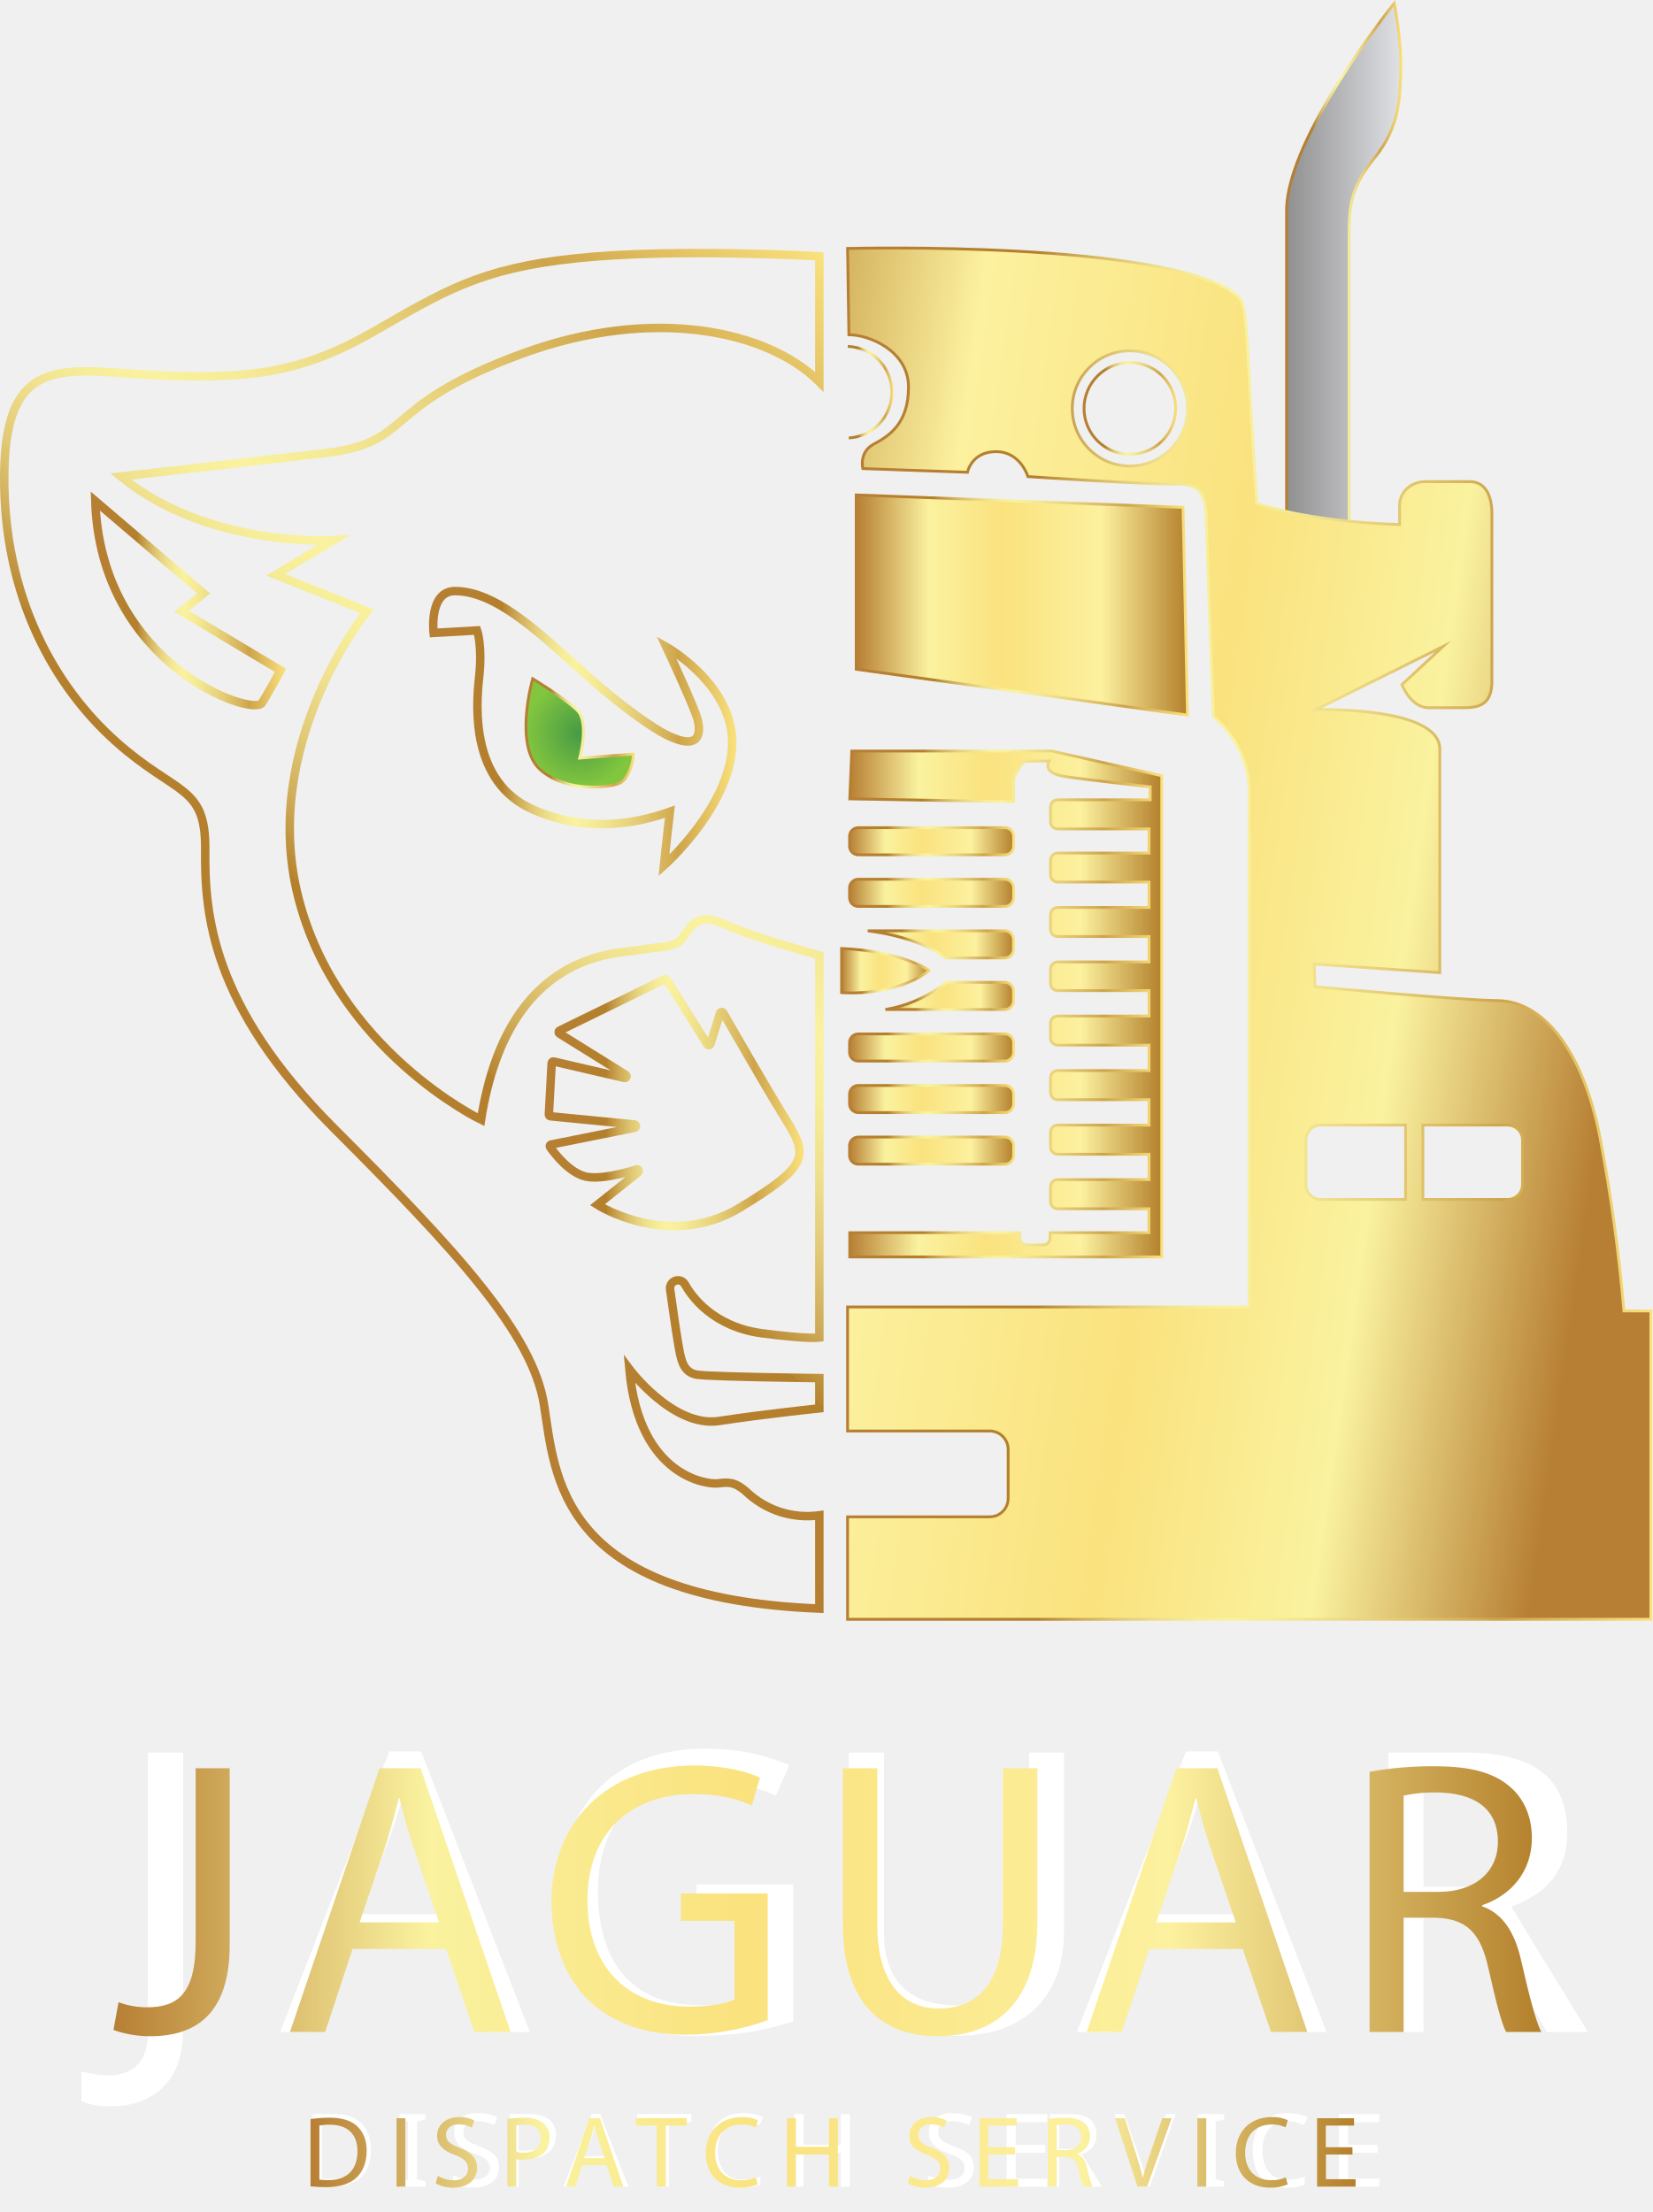
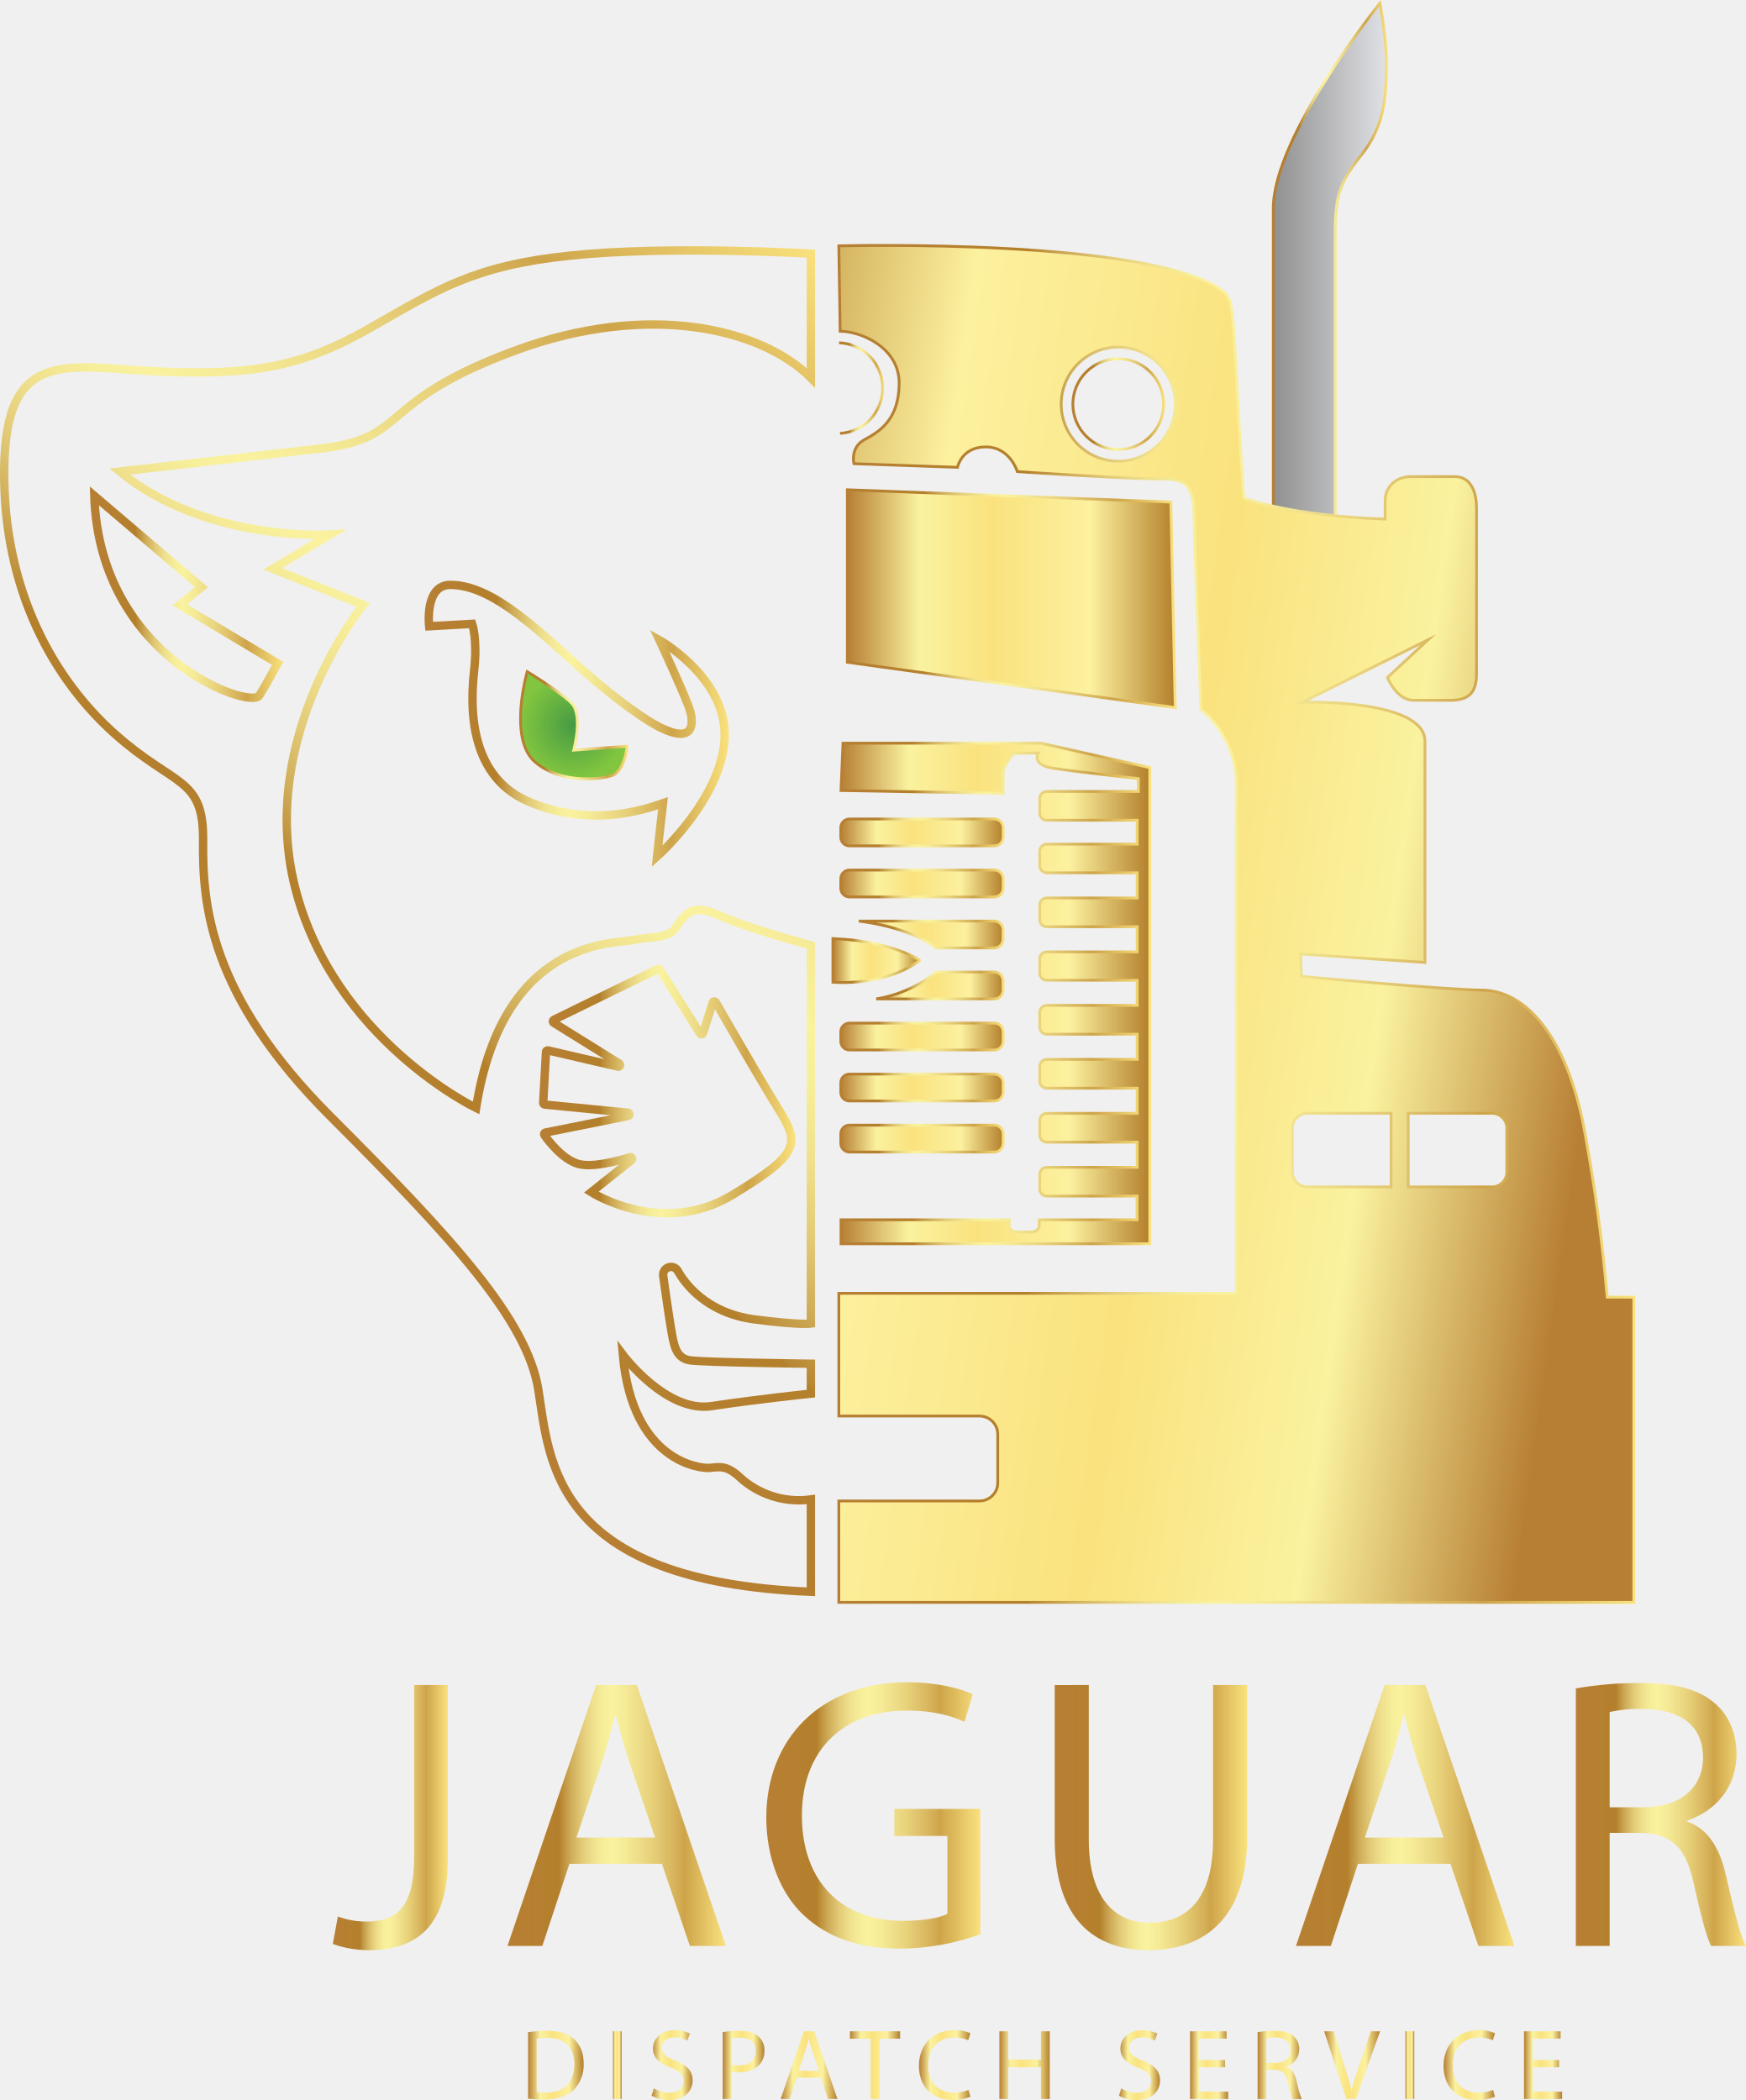
- <svg xmlns="http://www.w3.org/2000/svg" xmlns:xlink="http://www.w3.org/1999/xlink" viewBox="0 0 585.25 783.61">
+ <svg xmlns="http://www.w3.org/2000/svg" xmlns:xlink="http://www.w3.org/1999/xlink" viewBox="0 0 624.89 751.8">
  <defs>
-     <style>.cls-1,.cls-10,.cls-11,.cls-12,.cls-13,.cls-14,.cls-15,.cls-16,.cls-17,.cls-18,.cls-19,.cls-2,.cls-3,.cls-4,.cls-5,.cls-6,.cls-7,.cls-8,.cls-9{stroke-miterlimit:10;}.cls-1{fill:url(#linear-gradient);stroke:url(#linear-gradient-2);}.cls-2,.cls-3,.cls-4,.cls-5,.cls-6,.cls-8{fill:none;}.cls-2{stroke:url(#linear-gradient-3);}.cls-3{stroke:url(#linear-gradient-4);}.cls-4,.cls-5,.cls-6,.cls-8{stroke-width:3px;}.cls-4{stroke:url(#linear-gradient-5);}.cls-5{stroke:url(#linear-gradient-6);}.cls-6{stroke:url(#linear-gradient-7);}.cls-7{fill:url(#radial-gradient);stroke:url(#linear-gradient-8);}.cls-8{stroke:url(#linear-gradient-9);}.cls-9{fill:url(#linear-gradient-10);stroke:url(#linear-gradient-11);}.cls-10{fill:url(#linear-gradient-12);stroke:url(#linear-gradient-13);}.cls-11{fill:url(#linear-gradient-14);stroke:url(#linear-gradient-15);}.cls-12{fill:url(#linear-gradient-16);stroke:url(#linear-gradient-17);}.cls-13{fill:url(#linear-gradient-18);stroke:url(#linear-gradient-19);}.cls-14{fill:url(#linear-gradient-20);stroke:url(#linear-gradient-21);}.cls-15{fill:url(#linear-gradient-22);stroke:url(#linear-gradient-23);}.cls-16{fill:url(#linear-gradient-24);stroke:url(#linear-gradient-25);}.cls-17{fill:url(#linear-gradient-26);stroke:url(#linear-gradient-27);}.cls-18{fill:url(#linear-gradient-28);stroke:url(#linear-gradient-29);}.cls-19{fill:url(#linear-gradient-30);stroke:url(#linear-gradient-31);}.cls-20{font-size:138.61px;font-family:RussoOne-Regular, RussoOne Regular;letter-spacing:0.06em;}.cls-20,.cls-25{fill:#fff;}.cls-21{letter-spacing:0.04em;}.cls-22{letter-spacing:0.03em;}.cls-23{letter-spacing:0.06em;}.cls-24{fill:url(#linear-gradient-32);}.cls-25{font-size:35.97px;font-family:Gotham-Book, Gotham Book;letter-spacing:0.18em;}.cls-26{letter-spacing:0.1em;}.cls-27{letter-spacing:0.1em;}.cls-28{letter-spacing:0.15em;}.cls-29{letter-spacing:0.18em;}.cls-30{letter-spacing:0.2em;}.cls-31{fill:url(#linear-gradient-38);}</style>
+     <style>.cls-1,.cls-10,.cls-11,.cls-12,.cls-13,.cls-14,.cls-15,.cls-16,.cls-17,.cls-18,.cls-19,.cls-2,.cls-3,.cls-4,.cls-5,.cls-6,.cls-7,.cls-8,.cls-9{stroke-miterlimit:10;}.cls-1{fill:url(#linear-gradient);stroke:url(#linear-gradient-2);}.cls-2,.cls-3,.cls-4,.cls-5,.cls-6,.cls-8{fill:none;}.cls-2{stroke:url(#linear-gradient-3);}.cls-3{stroke:url(#linear-gradient-4);}.cls-4,.cls-5,.cls-6,.cls-8{stroke-width:3px;}.cls-4{stroke:url(#linear-gradient-5);}.cls-5{stroke:url(#linear-gradient-6);}.cls-6{stroke:url(#linear-gradient-7);}.cls-7{fill:url(#radial-gradient);stroke:url(#linear-gradient-8);}.cls-8{stroke:url(#linear-gradient-9);}.cls-9{fill:url(#linear-gradient-10);stroke:url(#linear-gradient-11);}.cls-10{fill:url(#linear-gradient-12);stroke:url(#linear-gradient-13);}.cls-11{fill:url(#linear-gradient-14);stroke:url(#linear-gradient-15);}.cls-12{fill:url(#linear-gradient-16);stroke:url(#linear-gradient-17);}.cls-13{fill:url(#linear-gradient-18);stroke:url(#linear-gradient-19);}.cls-14{fill:url(#linear-gradient-20);stroke:url(#linear-gradient-21);}.cls-15{fill:url(#linear-gradient-22);stroke:url(#linear-gradient-23);}.cls-16{fill:url(#linear-gradient-24);stroke:url(#linear-gradient-25);}.cls-17{fill:url(#linear-gradient-26);stroke:url(#linear-gradient-27);}.cls-18{fill:url(#linear-gradient-28);stroke:url(#linear-gradient-29);}.cls-19{fill:url(#linear-gradient-30);stroke:url(#linear-gradient-31);}.cls-20{fill:url(#linear-gradient-32);}.cls-21{fill:url(#linear-gradient-33);}.cls-22{fill:url(#linear-gradient-34);}.cls-23{fill:url(#linear-gradient-35);}.cls-24{fill:url(#linear-gradient-36);}.cls-25{fill:url(#linear-gradient-37);}.cls-26{fill:url(#linear-gradient-38);}.cls-27{fill:url(#linear-gradient-39);}.cls-28{fill:url(#linear-gradient-40);}.cls-29{fill:url(#linear-gradient-41);}.cls-30{fill:url(#linear-gradient-42);}.cls-31{fill:url(#linear-gradient-43);}.cls-32{fill:url(#linear-gradient-44);}.cls-33{fill:url(#linear-gradient-45);}.cls-34{fill:url(#linear-gradient-46);}.cls-35{fill:url(#linear-gradient-47);}.cls-36{fill:url(#linear-gradient-48);}.cls-37{fill:url(#linear-gradient-49);}.cls-38{fill:url(#linear-gradient-50);}.cls-39{fill:url(#linear-gradient-51);}.cls-40{fill:url(#linear-gradient-52);}</style>
    <linearGradient id="linear-gradient" x1="455.72" y1="93.62" x2="496.23" y2="93.62" gradientUnits="userSpaceOnUse">
      <stop offset="0" stop-color="#909090" />
      <stop offset="1" stop-color="#e0e1e5" />
    </linearGradient>
    <linearGradient id="linear-gradient-2" x1="455.22" y1="93.31" x2="496.73" y2="93.31" gradientUnits="userSpaceOnUse">
      <stop offset="0" stop-color="#b77f34" />
      <stop offset="0.24" stop-color="#b4802c" />
      <stop offset="0.24" stop-color="#b78531" />
      <stop offset="0.29" stop-color="#cfac58" />
      <stop offset="0.34" stop-color="#e2ca77" />
      <stop offset="0.39" stop-color="#efe08d" />
      <stop offset="0.44" stop-color="#f7ee9a" />
      <stop offset="0.48" stop-color="#faf29f" />
      <stop offset="0.54" stop-color="#f5ea96" />
      <stop offset="0.65" stop-color="#e9d37d" />
      <stop offset="0.78" stop-color="#d4af56" />
      <stop offset="0.81" stop-color="#cea44a" />
      <stop offset="1" stop-color="#fae27e" />
    </linearGradient>
    <linearGradient id="linear-gradient-3" x1="383.48" y1="144.68" x2="416.95" y2="144.68" xlink:href="#linear-gradient-2" />
    <linearGradient id="linear-gradient-4" x1="300.27" y1="138.93" x2="316.5" y2="138.93" xlink:href="#linear-gradient-2" />
    <linearGradient id="linear-gradient-5" x1="84.22" y1="420.12" x2="353.34" y2="151.01" xlink:href="#linear-gradient-2" />
    <linearGradient id="linear-gradient-6" x1="32.14" y1="212.73" x2="101.4" y2="212.73" xlink:href="#linear-gradient-2" />
    <linearGradient id="linear-gradient-7" x1="152" y1="259.09" x2="260.88" y2="259.09" xlink:href="#linear-gradient-2" />
    <radialGradient id="radial-gradient" cx="205.32" cy="259.64" r="19.11" gradientUnits="userSpaceOnUse">
      <stop offset="0" stop-color="#469a44" />
      <stop offset="1" stop-color="#82c63f" />
    </radialGradient>
    <linearGradient id="linear-gradient-8" x1="185.8" y1="259.5" x2="224.84" y2="259.5" xlink:href="#linear-gradient-2" />
    <linearGradient id="linear-gradient-9" x1="192.92" y1="390.6" x2="284.68" y2="390.6" xlink:href="#linear-gradient-2" />
    <linearGradient id="linear-gradient-10" x1="571.44" y1="364.79" x2="225.56" y2="315.38" gradientUnits="userSpaceOnUse">
      <stop offset="0" stop-color="#b77f34" />
      <stop offset="0.22" stop-color="#faf29f" />
      <stop offset="0.44" stop-color="#fae27e" />
      <stop offset="0.74" stop-color="#fcf19f" />
      <stop offset="1" stop-color="#b4802c" />
    </linearGradient>
    <linearGradient id="linear-gradient-11" x1="299.71" y1="330.73" x2="585.25" y2="330.73" xlink:href="#linear-gradient-2" />
    <linearGradient id="linear-gradient-12" x1="303.28" y1="214.33" x2="420.63" y2="214.33" xlink:href="#linear-gradient-10" />
    <linearGradient id="linear-gradient-13" x1="302.78" y1="214.36" x2="421.14" y2="214.36" xlink:href="#linear-gradient-2" />
    <linearGradient id="linear-gradient-14" x1="300.92" y1="298.02" x2="359.04" y2="298.02" xlink:href="#linear-gradient-10" />
    <linearGradient id="linear-gradient-15" x1="300.42" y1="298.02" x2="359.54" y2="298.02" xlink:href="#linear-gradient-2" />
    <linearGradient id="linear-gradient-16" x1="300.92" y1="316.28" x2="359.04" y2="316.28" xlink:href="#linear-gradient-10" />
    <linearGradient id="linear-gradient-17" x1="300.42" y1="316.28" x2="359.54" y2="316.28" xlink:href="#linear-gradient-2" />
    <linearGradient id="linear-gradient-18" x1="307.33" y1="334.55" x2="359.04" y2="334.55" xlink:href="#linear-gradient-10" />
    <linearGradient id="linear-gradient-19" x1="307.26" y1="334.55" x2="359.54" y2="334.55" xlink:href="#linear-gradient-2" />
    <linearGradient id="linear-gradient-20" x1="313.61" y1="352.81" x2="359.04" y2="352.81" xlink:href="#linear-gradient-10" />
    <linearGradient id="linear-gradient-21" x1="313.52" y1="352.81" x2="359.54" y2="352.81" xlink:href="#linear-gradient-2" />
    <linearGradient id="linear-gradient-22" x1="300.92" y1="371.08" x2="359.04" y2="371.08" xlink:href="#linear-gradient-10" />
    <linearGradient id="linear-gradient-23" x1="300.42" y1="371.08" x2="359.54" y2="371.08" xlink:href="#linear-gradient-2" />
    <linearGradient id="linear-gradient-24" x1="300.92" y1="389.34" x2="359.04" y2="389.34" xlink:href="#linear-gradient-10" />
    <linearGradient id="linear-gradient-25" x1="300.42" y1="389.34" x2="359.54" y2="389.34" xlink:href="#linear-gradient-2" />
    <linearGradient id="linear-gradient-26" x1="300.92" y1="407.61" x2="359.04" y2="407.61" xlink:href="#linear-gradient-10" />
    <linearGradient id="linear-gradient-27" x1="300.42" y1="407.61" x2="359.54" y2="407.61" xlink:href="#linear-gradient-2" />
    <linearGradient id="linear-gradient-28" x1="298.1" y1="343.85" x2="329.16" y2="343.85" xlink:href="#linear-gradient-10" />
    <linearGradient id="linear-gradient-29" x1="297.6" y1="343.84" x2="330" y2="343.84" xlink:href="#linear-gradient-2" />
    <linearGradient id="linear-gradient-30" x1="300.98" y1="355.65" x2="411.51" y2="355.65" xlink:href="#linear-gradient-10" />
    <linearGradient id="linear-gradient-31" x1="300.46" y1="355.65" x2="412.01" y2="355.65" xlink:href="#linear-gradient-2" />
-     <linearGradient id="linear-gradient-32" x1="40.19" y1="673.39" x2="545.97" y2="673.39" xlink:href="#linear-gradient-10" />
-     <linearGradient id="linear-gradient-38" x1="110.03" y1="762.48" x2="480.16" y2="762.48" xlink:href="#linear-gradient-10" />
+     <linearGradient id="linear-gradient-32" x1="119.11" y1="650.7" x2="160.28" y2="650.7" xlink:href="#linear-gradient-2" />
+     <linearGradient id="linear-gradient-33" x1="181.63" y1="649.93" x2="259.8" y2="649.93" xlink:href="#linear-gradient-2" />
+     <linearGradient id="linear-gradient-34" x1="274.22" y1="649.93" x2="350.87" y2="649.93" xlink:href="#linear-gradient-2" />
+     <linearGradient id="linear-gradient-35" x1="377.48" y1="650.7" x2="446.37" y2="650.7" xlink:href="#linear-gradient-2" />
+     <linearGradient id="linear-gradient-36" x1="463.83" y1="649.93" x2="542.01" y2="649.93" xlink:href="#linear-gradient-2" />
+     <linearGradient id="linear-gradient-37" x1="564.04" y1="649.59" x2="624.89" y2="649.59" xlink:href="#linear-gradient-2" />
+     <linearGradient id="linear-gradient-38" x1="188.96" y1="739.33" x2="208.85" y2="739.33" xlink:href="#linear-gradient-10" />
+     <linearGradient id="linear-gradient-39" x1="219.39" y1="739.32" x2="222.52" y2="739.32" xlink:href="#linear-gradient-10" />
+     <linearGradient id="linear-gradient-40" x1="233.24" y1="739.3" x2="247.91" y2="739.3" xlink:href="#linear-gradient-10" />
+     <linearGradient id="linear-gradient-41" x1="258.67" y1="739.23" x2="273.59" y2="739.23" xlink:href="#linear-gradient-10" />
+     <linearGradient id="linear-gradient-42" x1="279.42" y1="739.32" x2="299.71" y2="739.32" xlink:href="#linear-gradient-10" />
+     <linearGradient id="linear-gradient-43" x1="304.2" y1="739.32" x2="322.15" y2="739.32" xlink:href="#linear-gradient-10" />
+     <linearGradient id="linear-gradient-44" x1="328.92" y1="739.3" x2="347.33" y2="739.3" xlink:href="#linear-gradient-10" />
+     <linearGradient id="linear-gradient-45" x1="357.69" y1="739.32" x2="375.71" y2="739.32" xlink:href="#linear-gradient-10" />
+     <linearGradient id="linear-gradient-46" x1="400.49" y1="739.3" x2="415.17" y2="739.3" xlink:href="#linear-gradient-10" />
+     <linearGradient id="linear-gradient-47" x1="425.93" y1="739.32" x2="439.56" y2="739.32" xlink:href="#linear-gradient-10" />
+     <linearGradient id="linear-gradient-48" x1="450.1" y1="739.23" x2="465.88" y2="739.23" xlink:href="#linear-gradient-10" />
+     <linearGradient id="linear-gradient-49" x1="473.91" y1="739.32" x2="493.94" y2="739.32" xlink:href="#linear-gradient-10" />
+     <linearGradient id="linear-gradient-50" x1="503.04" y1="739.32" x2="506.17" y2="739.32" xlink:href="#linear-gradient-10" />
+     <linearGradient id="linear-gradient-51" x1="516.68" y1="739.3" x2="535.09" y2="739.3" xlink:href="#linear-gradient-10" />
+     <linearGradient id="linear-gradient-52" x1="545.45" y1="739.32" x2="559.08" y2="739.32" xlink:href="#linear-gradient-10" />
  </defs>
  <g id="Layer_2" data-name="Layer 2">
    <g id="Layer_1-2" data-name="Layer 1">
      <path class="cls-1" d="M455.72,181.25V74.56c0-25.88,38.14-73.41,38.14-73.41s2.59,13.18,2.36,23.3-.47,20.47-9.18,31.29-9.18,16.71-9.18,29.65v100.7l-18.11-1.17Z" />
      <circle class="cls-2" cx="400.22" cy="144.68" r="16.24" />
      <path class="cls-3" d="M300.29,122.71a16.24,16.24,0,0,1,.36,32.44" />
      <path class="cls-4" d="M42.81,168.8s50.35-5.7,72-8.24c32.11-3.76,19.06-16.45,69.88-35.17,46.94-17.3,87.53-8.11,105.53,9.88V90.8s-50.83-3-86.12.7c-34.47,3.59-47.29,12-72,26.12S89.22,134.39,56.92,133,2,123.62,1.51,167.74s18.24,76,39.65,95.06,31.76,15.29,31.53,38.12,2.12,55.29,45.64,98.82,70.36,72.71,74.36,97.88,4.94,68.47,97.53,72.24V536.8a31.28,31.28,0,0,1-25.77-8.24c-4.47-4-6.82-3.41-10.35-3.06s-27.77-2.23-31.18-40.47c0,0,15.53,20.83,31.77,18.36s35.53-4.47,35.53-4.47V488.21s-37.65-.47-43.06-1.18-6-5.53-7.06-11.76c-.76-4.48-2.07-13.69-2.74-18.52a2.81,2.81,0,0,1,2.72-3.2h0A2.77,2.77,0,0,1,242.6,455c2.23,4,9.81,15,27.38,17.33,16.24,2.12,20.24,1.53,20.24,1.53V338.45s-20.59-5.65-29.65-9.42-13.09-6.09-18.62,3c-2.46,4-9.17,3.22-15.85,4.57s-46.18-.58-55.71,60.06c0,0-51-24.53-64.76-78.88S130,216.56,130,216.56L97.63,203.62l20.47-12.23S73.86,194.21,42.81,168.8Z" />
      <path class="cls-5" d="M33.75,177.5,72.1,210.21l-7.77,6.35L99.39,237.5s-4.71,8.62-6.58,11.53C89.63,254,35.63,235.62,33.75,177.5Z" />
      <path class="cls-6" d="M169,223.33s1.94,5.47.71,16.59S167,277,188.57,286.68s41.12,3.53,48.71.88c-1.24,10.59-2.12,19.06-2.12,19.06s22.94-20.29,24.17-42S236,229.15,236,229.15s10.06,21.53,11.12,25.77,1.23,11.47-10.94,5.47c-5-2.46-15.68-9.95-26.8-19.77-16-14.15-32.67-31.23-48.2-31.23-9.36,0-7.59,14.82-7.59,14.82Z" />
      <path class="cls-7" d="M188.69,240.45s-6.94,24,2.82,32.35,24.71,6,27.88,4.7,5.06-7.76,4.94-10.35l-19,1.41s3.49-12.7-.87-16.94S188.69,240.45,188.69,240.45Z" />
      <path class="cls-8" d="M198.13,366.13l23.55,14.65a.6.6,0,0,1-.45,1.09l-25.08-5.82a.6.6,0,0,0-.74.55l-1,18.22a.6.6,0,0,0,.54.62l29.84,2.91a.6.6,0,0,1,0,1.18l-29.57,5.92a.59.59,0,0,0-.38.92c1.59,2.25,6.68,8.91,12.38,10.37,4.87,1.25,13.64-1,18.34-2.48a.59.59,0,0,1,.54,1L211.6,426.8S236.92,443,262,427.86s24.18-18.58,16.24-31.44c-6.93-11.22-19.1-32.4-22.09-37.62a.6.6,0,0,0-1.09.12l-3.44,10.93a.59.59,0,0,1-1.07.14l-14.38-22.85a.59.59,0,0,0-.77-.22l-37.19,18.17A.6.6,0,0,0,198.13,366.13Z" />
      <path class="cls-9" d="M575.22,464.39A602.56,602.56,0,0,0,566.75,403c-6.18-31.58-20.47-48.35-36.18-48.53-13.9-.15-64.82-4.94-64.82-4.94l-.24-8L510,344.56V265.39c0-15.3-43.88-14-43.88-14L511.16,229l-14.59,13.53s3.18,8.18,9.41,8.18h13c6.65,0,9.47-2.65,9.47-9.47V182c0-6.53-2.38-11.38-7.85-11.38H504.9c-5.3,0-9.15,3.79-9.15,8.38v6.83c-34.35-1.18-50.59-7.53-50.59-7.53-4.47-64.94-2.59-70.36-7.53-74.12C412.7,85.21,301.4,88,301.4,88h-1.18l.47,30.59c7.18,0,21.18,5.65,21.12,18.65s-7.06,17.29-12.36,20.12-3.82,8.64-3.82,8.64l37.06,1.3s1.41-7.3,10.12-7.3,11.29,8.83,11.29,8.83,42.24,2.82,51.77,2.64,11.29,3.18,11.47,13.42,2.47,69,2.47,69,12.67,9.53,12.67,26.47V463H300.22v43.94h50.36a6.52,6.52,0,0,1,6.52,6.52v17.36a6.52,6.52,0,0,1-6.52,6.52H300.22v36.31H584.75V464.39Zm-175-299.3a20.41,20.41,0,1,1,20.41-20.41A20.41,20.41,0,0,1,400.22,165.09Zm97.65,259.82h-30a5.29,5.29,0,0,1-5.29-5.29V403.86a5.29,5.29,0,0,1,5.29-5.3h30Zm36.11,0H504V398.56h30a5.3,5.3,0,0,1,5.3,5.3v15.76A5.29,5.29,0,0,1,534,424.91Z" />
      <polygon class="cls-10" points="303.28 175.33 303.28 237.09 420.63 253.33 419.04 179.74 303.28 175.33" />
      <rect class="cls-11" x="300.92" y="293.21" width="58.12" height="9.62" rx="3.09" />
      <rect class="cls-12" x="300.92" y="311.48" width="58.12" height="9.62" rx="3.09" />
      <path class="cls-13" d="M359,332.83v3.44a3.09,3.09,0,0,1-3.09,3.09H335l-1.71-1.24c-1-.71-9.07-6.22-25.93-8.38H356A3.09,3.09,0,0,1,359,332.83Z" />
      <path class="cls-14" d="M359,351.09v3.44a3.09,3.09,0,0,1-3.09,3.09H313.61a46.66,46.66,0,0,0,19.78-8.25L335.2,348H356A3.09,3.09,0,0,1,359,351.09Z" />
      <rect class="cls-15" x="300.92" y="366.27" width="58.12" height="9.62" rx="3.09" />
      <rect class="cls-16" x="300.92" y="384.53" width="58.12" height="9.62" rx="3.09" />
      <rect class="cls-17" x="300.92" y="402.8" width="58.12" height="9.62" rx="3.09" />
      <path class="cls-18" d="M298.1,336v15.64s18.59,1.65,31.06-7.82C329.16,343.8,319.63,336.92,298.1,336Z" />
      <path class="cls-19" d="M411.51,274.8V445.27H301v-8.59h60.24v1.85a2.5,2.5,0,0,0,2.5,2.5h5.71a2.5,2.5,0,0,0,2.5-2.5v-1.85h35v-8.47H374.63a2.53,2.53,0,0,1-2.53-2.53v-5.26a2.53,2.53,0,0,1,2.53-2.53H407v-9H374.63a2.53,2.53,0,0,1-2.53-2.53v-5.26a2.53,2.53,0,0,1,2.53-2.53H407v-9H374.63a2.53,2.53,0,0,1-2.53-2.53v-5.26a2.53,2.53,0,0,1,2.53-2.53H407v-9H374.63a2.53,2.53,0,0,1-2.53-2.53v-5.26a2.53,2.53,0,0,1,2.53-2.53H407v-9H374.63a2.53,2.53,0,0,1-2.53-2.53V343.3a2.53,2.53,0,0,1,2.53-2.53H407v-9H374.63a2.53,2.53,0,0,1-2.53-2.53V324a2.53,2.53,0,0,1,2.53-2.53H407v-9H374.63A2.53,2.53,0,0,1,372.1,310v-5.26a2.53,2.53,0,0,1,2.53-2.53H407v-8.56H374.63a2.53,2.53,0,0,1-2.53-2.53v-5.26a2.53,2.53,0,0,1,2.53-2.53H407.4v-4.59s-22.59-2.47-30.53-3.71-5.3-5.47-5.3-5.47l-8.82.18a19.63,19.63,0,0,0-3.71,6V284L301,283l.71-16.94h70.88Z" />
-       <text class="cls-20" transform="translate(39.64 719.83)">J<tspan class="cls-21" x="59.6" y="0">A</tspan>
-         <tspan x="150.67" y="0">G</tspan>
-         <tspan class="cls-22" x="248.52" y="0">U</tspan>
-         <tspan class="cls-23" x="341.8" y="0">AR</tspan>
-       </text>
-       <path class="cls-24" d="M69.3,626.4H81.36v62.52c0,24.81-12.2,32.43-28.28,32.43a39,39,0,0,1-12.89-2.22l1.8-9.84a28.8,28.8,0,0,0,10.12,1.8c10.81,0,17.19-4.85,17.19-23.14Z" />
-       <path class="cls-24" d="M124.88,690.44l-9.7,29.39H102.7l31.74-93.43H149l31.88,93.43H168l-10-29.39ZM155.51,681l-9.14-26.9c-2.08-6.09-3.47-11.64-4.86-17h-.27c-1.39,5.54-2.91,11.22-4.72,16.91l-9.14,27Z" />
-       <path class="cls-24" d="M271.94,715.67a87,87,0,0,1-28.69,5.13c-14.14,0-25.78-3.61-34.93-12.34-8-7.76-13-20.24-13-34.79.14-27.86,19.27-48.24,50.6-48.24,10.81,0,19.26,2.36,23.28,4.3l-2.91,9.84c-5-2.22-11.23-4-20.65-4-22.73,0-37.56,14.14-37.56,37.56,0,23.71,14.27,37.71,36,37.71,7.9,0,13.31-1.11,16.08-2.5V680.46h-19v-9.7h30.77Z" />
-       <path class="cls-24" d="M310.75,626.4v55.31c0,20.93,9.29,29.8,21.77,29.8,13.86,0,22.73-9.15,22.73-29.8V626.4h12.2v54.48c0,28.69-15.11,40.47-35.35,40.47-19.13,0-33.54-11-33.54-39.92v-55Z" />
-       <path class="cls-24" d="M407.08,690.44l-9.7,29.39H384.91l31.74-93.43H431.2l31.88,93.43H450.19l-10-29.39ZM437.72,681l-9.15-26.9c-2.08-6.09-3.47-11.64-4.85-17h-.28c-1.39,5.54-2.91,11.22-4.71,16.91l-9.15,27Z" />
-       <path class="cls-24" d="M485.12,627.65a125.4,125.4,0,0,1,23.15-1.94c12.89,0,21.2,2.36,27,7.62,4.71,4.16,7.34,10.54,7.34,17.75,0,12.33-7.76,20.51-17.6,23.84v.41c7.21,2.5,11.5,9.15,13.72,18.85,3,13,5.27,22,7.21,25.65H533.49c-1.52-2.64-3.6-10.68-6.23-22.32-2.78-12.89-7.76-17.74-18.72-18.16H497.18v40.48H485.12Zm12.06,42.55h12.34c12.89,0,21.06-7.07,21.06-17.74,0-12.06-8.73-17.32-21.48-17.46a49.3,49.3,0,0,0-11.92,1.11Z" />
-       <text class="cls-25" transform="translate(107.3 774.62)">DIS<tspan class="cls-26" x="69.71" y="0">P</tspan>
-         <tspan class="cls-27" x="92.3" y="0">A</tspan>
-         <tspan class="cls-28" x="118.02" y="0">T</tspan>
-         <tspan class="cls-29" x="141.4" y="0">CH SE</tspan>
-         <tspan class="cls-30" x="261.14" y="0">R</tspan>
-         <tspan x="287.54" y="0">VICE</tspan>
-       </text>
-       <path class="cls-31" d="M110,750.7a44.7,44.7,0,0,1,6.66-.5c4.49,0,7.69,1,9.82,3s3.41,4.78,3.41,8.7-1.22,7.19-3.49,9.42-6,3.49-10.71,3.49a50.9,50.9,0,0,1-5.69-.28Zm3.13,21.44a20.3,20.3,0,0,0,3.17.18c6.69,0,10.32-3.74,10.32-10.29,0-5.72-3.2-9.35-9.82-9.35a17.84,17.84,0,0,0-3.67.32Z" />
-       <path class="cls-31" d="M143.59,750.38v24.24h-3.13V750.38Z" />
-       <path class="cls-31" d="M155.1,770.81a11.16,11.16,0,0,0,5.61,1.58c3.21,0,5.08-1.69,5.08-4.14,0-2.26-1.3-3.56-4.57-4.82-4-1.4-6.4-3.45-6.4-6.87,0-3.77,3.12-6.58,7.84-6.58a11,11,0,0,1,5.35,1.19l-.86,2.55a9.67,9.67,0,0,0-4.6-1.15c-3.31,0-4.57,2-4.57,3.63,0,2.27,1.48,3.38,4.82,4.68,4.1,1.58,6.19,3.56,6.19,7.12,0,3.74-2.77,7-8.49,7a12.59,12.59,0,0,1-6.19-1.55Z" />
-       <path class="cls-31" d="M179.74,750.66a36.61,36.61,0,0,1,6-.46c3.09,0,5.36.72,6.8,2a6.51,6.51,0,0,1,2.12,5.07,7.14,7.14,0,0,1-1.87,5.18c-1.66,1.76-4.35,2.66-7.41,2.66a10.78,10.78,0,0,1-2.52-.21v9.71h-3.13Zm3.13,11.69a10.5,10.5,0,0,0,2.59.26c3.78,0,6.08-1.84,6.08-5.18s-2.27-4.75-5.72-4.75a13.39,13.39,0,0,0-2.95.25Z" />
-       <path class="cls-31" d="M206.25,767l-2.52,7.63H200.5l8.23-24.24h3.78l8.27,24.24h-3.34L214.85,767Zm7.95-2.44-2.37-7c-.54-1.58-.9-3-1.26-4.42h-.07c-.36,1.43-.76,2.91-1.23,4.38l-2.37,7Z" />
-       <path class="cls-31" d="M232.65,753h-7.37v-2.66h17.95V753h-7.41v21.58h-3.17Z" />
-       <path class="cls-31" d="M268.37,773.83A15.61,15.61,0,0,1,262,775c-6.83,0-12-4.32-12-12.27,0-7.59,5.15-12.73,12.66-12.73a13.06,13.06,0,0,1,5.76,1.08l-.76,2.55a11.47,11.47,0,0,0-4.89-1c-5.68,0-9.46,3.63-9.46,10,0,5.93,3.42,9.74,9.32,9.74a12.34,12.34,0,0,0,5.1-1Z" />
-       <path class="cls-31" d="M281.9,750.38v10.14h11.72V750.38h3.17v24.24h-3.17V763.25H281.9v11.37h-3.13V750.38Z" />
-       <path class="cls-31" d="M322.36,770.81a11.13,11.13,0,0,0,5.61,1.58c3.2,0,5.07-1.69,5.07-4.14,0-2.26-1.29-3.56-4.56-4.82-4-1.4-6.41-3.45-6.41-6.87,0-3.77,3.13-6.58,7.85-6.58a11,11,0,0,1,5.35,1.19l-.86,2.55a9.67,9.67,0,0,0-4.6-1.15c-3.31,0-4.57,2-4.57,3.63,0,2.27,1.47,3.38,4.82,4.68,4.1,1.58,6.19,3.56,6.19,7.12,0,3.74-2.77,7-8.49,7a12.59,12.59,0,0,1-6.19-1.55Z" />
-       <path class="cls-31" d="M359.55,763.25h-9.42V772h10.5v2.63H347V750.38h13.09V753h-10v7.66h9.42Z" />
-       <path class="cls-31" d="M371.17,750.7a33,33,0,0,1,6-.5c3.34,0,5.5.61,7,2a6,6,0,0,1,1.91,4.6,6.36,6.36,0,0,1-4.57,6.18v.11c1.87.65,3,2.38,3.56,4.89a39.11,39.11,0,0,0,1.87,6.66h-3.24a32.06,32.06,0,0,1-1.61-5.79c-.72-3.35-2-4.61-4.86-4.71H374.3v10.5h-3.13Zm3.13,11h3.2c3.35,0,5.47-1.83,5.47-4.6,0-3.13-2.27-4.5-5.58-4.53a12.53,12.53,0,0,0-3.09.29Z" />
-       <path class="cls-31" d="M402.9,774.62,395,750.38h3.39l3.77,11.94c1.05,3.27,1.94,6.22,2.59,9.06h.07c.69-2.8,1.69-5.86,2.77-9l4.1-12H415l-8.67,24.24Z" />
-       <path class="cls-31" d="M427.25,750.38v24.24h-3.13V750.38Z" />
-       <path class="cls-31" d="M456.13,773.83a15.61,15.61,0,0,1-6.4,1.15c-6.83,0-12-4.32-12-12.27,0-7.59,5.15-12.73,12.66-12.73a13.06,13.06,0,0,1,5.76,1.08l-.76,2.55a11.47,11.47,0,0,0-4.89-1c-5.68,0-9.46,3.63-9.46,10,0,5.93,3.42,9.74,9.32,9.74a12.37,12.37,0,0,0,5.1-1Z" />
-       <path class="cls-31" d="M479.08,763.25h-9.42V772h10.5v2.63H466.53V750.38h13.09V753h-10v7.66h9.42Z" />
+       <path class="cls-20" d="M148.22,603.22h12.06v62.52c0,24.81-12.2,32.43-28.27,32.43a39,39,0,0,1-12.9-2.22l1.81-9.84a28.74,28.74,0,0,0,10.11,1.8c10.82,0,17.19-4.85,17.19-23.14Z" />
+       <path class="cls-21" d="M203.8,667.26l-9.7,29.39H181.63l31.74-93.43h14.55l31.88,93.43H246.91l-10-29.39Zm30.64-9.43-9.15-26.89c-2.08-6.09-3.47-11.64-4.85-17h-.28c-1.39,5.54-2.91,11.22-4.71,16.91l-9.15,27Z" />
+       <path class="cls-22" d="M350.87,692.49a87.07,87.07,0,0,1-28.69,5.13c-14.14,0-25.79-3.61-34.93-12.34-8-7.76-13-20.24-13-34.79.14-27.86,19.26-48.24,50.59-48.24,10.81,0,19.27,2.36,23.29,4.3l-2.91,9.84c-5-2.22-11.23-4-20.66-4-22.73,0-37.56,14.14-37.56,37.56,0,23.71,14.28,37.71,36,37.71,7.9,0,13.3-1.11,16.08-2.5V657.28h-19v-9.7h30.77Z" />
+       <path class="cls-23" d="M389.68,603.22v55.31c0,20.93,9.28,29.8,21.76,29.8,13.86,0,22.73-9.15,22.73-29.8V603.22h12.2V657.7c0,28.69-15.11,40.47-35.35,40.47-19.13,0-33.54-10.95-33.54-39.92v-55Z" />
+       <path class="cls-24" d="M486,667.26l-9.7,29.39H463.83l31.74-93.43h14.56L542,696.65H529.12l-10-29.39Zm30.63-9.43-9.15-26.89c-2.08-6.09-3.46-11.64-4.85-17h-.28c-1.38,5.54-2.91,11.22-4.71,16.91l-9.15,27Z" />
+       <path class="cls-25" d="M564,604.47a125.4,125.4,0,0,1,23.15-1.94c12.89,0,21.21,2.36,27,7.62,4.71,4.16,7.35,10.54,7.35,17.75,0,12.33-7.77,20.51-17.61,23.84v.41c7.21,2.5,11.51,9.15,13.73,18.85,3,13,5.26,22,7.2,25.65H612.42c-1.53-2.64-3.61-10.68-6.24-22.32-2.77-12.89-7.76-17.74-18.71-18.16H576.1v40.48H564ZM576.1,647h12.34c12.89,0,21.07-7.07,21.07-17.74,0-12.06-8.73-17.33-21.49-17.46a49.3,49.3,0,0,0-11.92,1.11Z" />
+       <path class="cls-26" d="M189,727.52a44.45,44.45,0,0,1,6.65-.5c4.5,0,7.7,1,9.82,3s3.42,4.78,3.42,8.7a12.83,12.83,0,0,1-3.49,9.42c-2.27,2.27-6,3.49-10.72,3.49a53.08,53.08,0,0,1-5.68-.28ZM192.09,749a20.16,20.16,0,0,0,3.16.18c6.69,0,10.32-3.74,10.32-10.29,0-5.72-3.2-9.35-9.82-9.35a17.73,17.73,0,0,0-3.66.32Z" />
+       <path class="cls-27" d="M222.52,727.2v24.24h-3.13V727.2Z" />
+       <path class="cls-28" d="M234,747.62a11,11,0,0,0,5.61,1.59c3.2,0,5.07-1.69,5.07-4.14,0-2.26-1.3-3.56-4.57-4.82-3.95-1.4-6.4-3.45-6.4-6.87,0-3.77,3.13-6.58,7.84-6.58a11,11,0,0,1,5.36,1.19l-.87,2.55a9.63,9.63,0,0,0-4.6-1.15c-3.31,0-4.57,2-4.57,3.63,0,2.27,1.48,3.38,4.82,4.68,4.1,1.58,6.19,3.56,6.19,7.12,0,3.74-2.77,7-8.49,7a12.51,12.51,0,0,1-6.18-1.55Z" />
+       <path class="cls-29" d="M258.67,727.48a36.47,36.47,0,0,1,6-.46c3.1,0,5.36.72,6.8,2a6.51,6.51,0,0,1,2.12,5.07,7.14,7.14,0,0,1-1.87,5.18c-1.65,1.76-4.35,2.66-7.41,2.66a10.74,10.74,0,0,1-2.51-.21v9.71h-3.13Zm3.13,11.69a10.44,10.44,0,0,0,2.59.25c3.77,0,6.07-1.83,6.07-5.17s-2.26-4.75-5.72-4.75a13.28,13.28,0,0,0-2.94.25Z" />
+       <path class="cls-30" d="M285.18,743.81l-2.52,7.63h-3.24l8.24-24.24h3.77l8.28,24.24h-3.35l-2.59-7.63Zm7.94-2.44-2.37-7c-.54-1.58-.9-3-1.26-4.42h-.07c-.36,1.43-.76,2.91-1.22,4.38l-2.38,7Z" />
+       <path class="cls-31" d="M311.58,729.86H304.2V727.2h17.95v2.66h-7.41v21.58h-3.16Z" />
+       <path class="cls-32" d="M347.29,750.65a15.61,15.61,0,0,1-6.4,1.15c-6.83,0-12-4.32-12-12.27,0-7.59,5.14-12.73,12.66-12.73a13,13,0,0,1,5.75,1.08l-.76,2.55a11.44,11.44,0,0,0-4.89-1c-5.68,0-9.45,3.63-9.45,10,0,5.94,3.41,9.75,9.31,9.75a12.39,12.39,0,0,0,5.11-1Z" />
+       <path class="cls-33" d="M360.82,727.2v10.14h11.72V727.2h3.17v24.24h-3.17V740.07H360.82v11.37h-3.13V727.2Z" />
+       <path class="cls-34" d="M401.29,747.62a11,11,0,0,0,5.61,1.59c3.2,0,5.07-1.69,5.07-4.14,0-2.26-1.3-3.56-4.57-4.82-4-1.4-6.4-3.45-6.4-6.87,0-3.77,3.13-6.58,7.84-6.58A11,11,0,0,1,414.2,728l-.87,2.55a9.67,9.67,0,0,0-4.6-1.15c-3.31,0-4.57,2-4.57,3.63,0,2.27,1.48,3.38,4.82,4.68,4.1,1.58,6.19,3.56,6.19,7.12,0,3.74-2.77,7-8.49,7a12.59,12.59,0,0,1-6.19-1.55Z" />
+       <path class="cls-35" d="M438.48,740.07h-9.43v8.74h10.51v2.63H425.93V727.2H439v2.62h-10v7.66h9.43Z" />
+       <path class="cls-36" d="M450.1,727.52a32.83,32.83,0,0,1,6-.5c3.35,0,5.51.61,7,2a6.06,6.06,0,0,1,1.9,4.61,6.35,6.35,0,0,1-4.57,6.18v.11c1.87.65,3,2.38,3.56,4.89a40.11,40.11,0,0,0,1.87,6.66h-3.23a30.91,30.91,0,0,1-1.62-5.79c-.72-3.35-2-4.61-4.86-4.71h-2.94v10.5H450.1Zm3.13,11h3.2c3.34,0,5.46-1.83,5.46-4.6,0-3.13-2.26-4.5-5.57-4.53a13.16,13.16,0,0,0-3.09.28Z" />
+       <path class="cls-37" d="M481.82,751.44l-7.91-24.24h3.38l3.78,11.94c1,3.27,1.94,6.22,2.58,9.06h.08c.68-2.8,1.69-5.86,2.77-9l4.1-12h3.34l-8.67,24.24Z" />
+       <path class="cls-38" d="M506.17,727.2v24.24H503V727.2Z" />
+       <path class="cls-39" d="M535.05,750.65a15.61,15.61,0,0,1-6.4,1.15c-6.83,0-12-4.32-12-12.27,0-7.59,5.14-12.73,12.66-12.73a13,13,0,0,1,5.75,1.08l-.76,2.55a11.44,11.44,0,0,0-4.89-1c-5.68,0-9.45,3.63-9.45,10,0,5.94,3.41,9.75,9.31,9.75a12.39,12.39,0,0,0,5.11-1Z" />
+       <path class="cls-40" d="M558,740.07h-9.42v8.74h10.5v2.63H545.45V727.2h13.09v2.62h-10v7.66H558Z" />
    </g>
  </g>
</svg>
